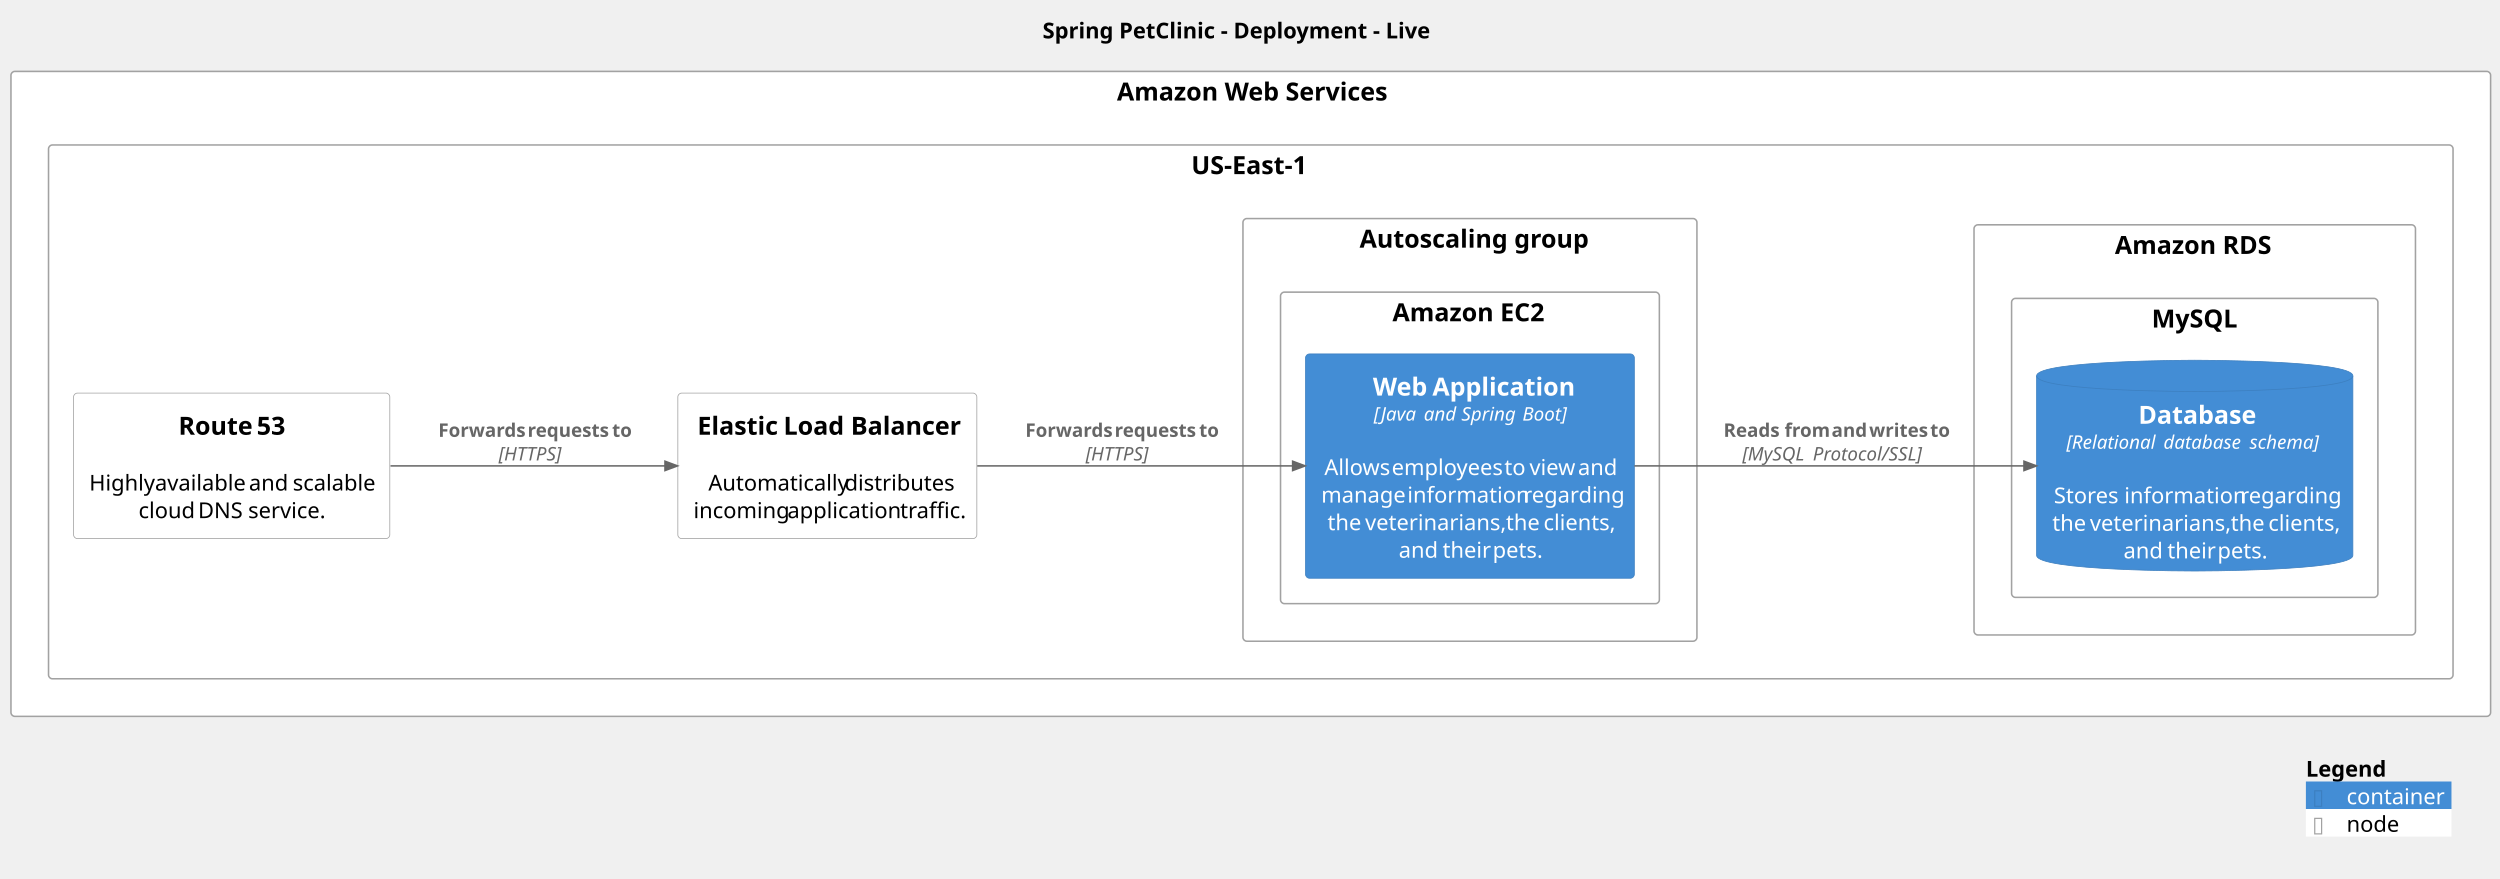
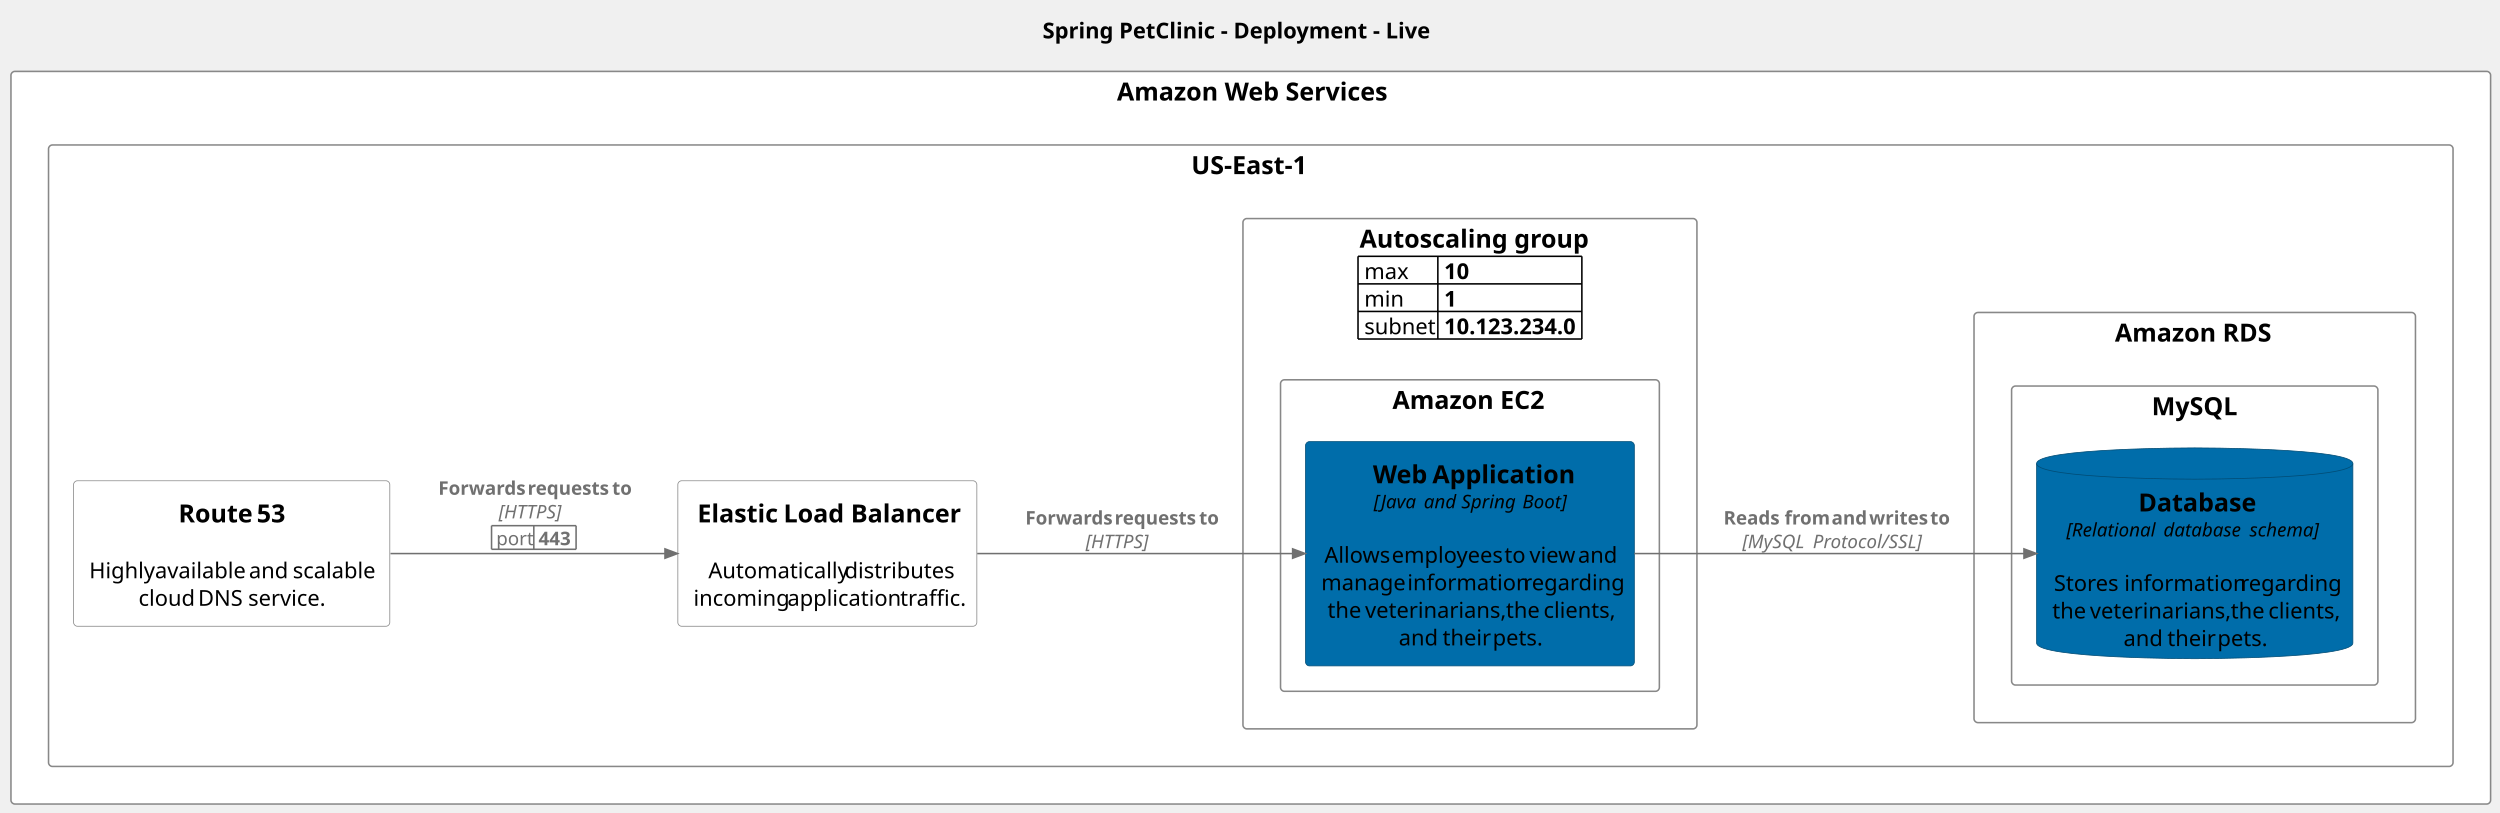
- <svg xmlns="http://www.w3.org/2000/svg" contentStyleType="text/css" height="561px" preserveAspectRatio="none" style="width:1597px;height:561px;background:#FFFFFF;" version="1.1" viewBox="0 0 1597 561" width="1597px" zoomAndPan="magnify">
+ <svg xmlns="http://www.w3.org/2000/svg" contentStyleType="text/css" height="519px" preserveAspectRatio="none" style="width:1597px;height:519px;background:#FFFFFF;" version="1.1" viewBox="0 0 1597 519" width="1597px" zoomAndPan="magnify">
  <defs />
  <g>
    <text fill="#000000" font-family="sans-serif" font-size="14" font-weight="bold" lengthAdjust="spacing" textLength="251" x="666" y="24.533">Spring PetClinic - Deployment - Live</text>
    <g id="cluster_Live.AmazonWebServices">
-       <rect fill="#FFFFFF" height="412" rx="2.5" ry="2.5" style="stroke:#A2A2A2;stroke-width:1.0;" width="1584" x="7" y="45.609" />
+       <rect fill="#FFFFFF" height="468" rx="2.5" ry="2.5" style="stroke:#888888;stroke-width:1.0;" width="1584" x="7" y="45.609" />
      <text fill="#000000" font-family="sans-serif" font-size="16" font-weight="bold" lengthAdjust="spacing" textLength="171" x="713.5" y="64.219">Amazon Web Services</text>
    </g>
    <g id="cluster_Live.AmazonWebServices.USEast1">
-       <rect fill="#FFFFFF" height="341" rx="2.5" ry="2.5" style="stroke:#A2A2A2;stroke-width:1.0;" width="1536" x="31" y="92.609" />
+       <rect fill="#FFFFFF" height="397" rx="2.5" ry="2.5" style="stroke:#888888;stroke-width:1.0;" width="1536" x="31" y="92.609" />
      <text fill="#000000" font-family="sans-serif" font-size="16" font-weight="bold" lengthAdjust="spacing" textLength="76" x="761" y="111.219">US-East-1</text>
    </g>
    <g id="cluster_Live.AmazonWebServices.USEast1.Autoscalinggroup">
-       <rect fill="#FFFFFF" height="270" rx="2.5" ry="2.5" style="stroke:#A2A2A2;stroke-width:1.0;" width="290" x="794" y="139.609" />
+       <rect fill="#FFFFFF" height="326" rx="2.5" ry="2.5" style="stroke:#888888;stroke-width:1.0;" width="290" x="794" y="139.609" />
      <text fill="#000000" font-family="sans-serif" font-size="16" font-weight="bold" lengthAdjust="spacing" textLength="141" x="868.5" y="158.219">Autoscaling group</text>
+       <text fill="#000000" font-family="sans-serif" font-size="14" lengthAdjust="spacing" textLength="25" x="871.5" y="178.268">max</text>
+       <text fill="#000000" font-family="sans-serif" font-size="14" font-weight="bold" lengthAdjust="spacing" textLength="16" x="922.5" y="178.268">10</text>
+       <text fill="#000000" font-family="sans-serif" font-size="14" lengthAdjust="spacing" textLength="22" x="871.5" y="195.877">min</text>
+       <text fill="#000000" font-family="sans-serif" font-size="14" font-weight="bold" lengthAdjust="spacing" textLength="8" x="922.5" y="195.877">1</text>
+       <text fill="#000000" font-family="sans-serif" font-size="14" lengthAdjust="spacing" textLength="43" x="871.5" y="213.486">subnet</text>
+       <text fill="#000000" font-family="sans-serif" font-size="14" font-weight="bold" lengthAdjust="spacing" textLength="84" x="922.5" y="213.486">10.123.234.0</text>
+       <line style="stroke:#000000;stroke-width:1.0;" x1="867.5" x2="1010.5" y1="163.734" y2="163.734" />
+       <line style="stroke:#000000;stroke-width:1.0;" x1="867.5" x2="1010.5" y1="181.344" y2="181.344" />
+       <line style="stroke:#000000;stroke-width:1.0;" x1="867.5" x2="1010.5" y1="198.953" y2="198.953" />
+       <line style="stroke:#000000;stroke-width:1.0;" x1="867.5" x2="1010.5" y1="216.562" y2="216.562" />
+       <line style="stroke:#000000;stroke-width:1.0;" x1="867.5" x2="867.5" y1="163.734" y2="216.562" />
+       <line style="stroke:#000000;stroke-width:1.0;" x1="918.5" x2="918.5" y1="163.734" y2="216.562" />
+       <line style="stroke:#000000;stroke-width:1.0;" x1="1010.5" x2="1010.5" y1="163.734" y2="216.562" />
    </g>
    <g id="cluster_Live.AmazonWebServices.USEast1.Autoscalinggroup.AmazonEC2">
-       <rect fill="#FFFFFF" height="199" rx="2.5" ry="2.5" style="stroke:#A2A2A2;stroke-width:1.0;" width="242" x="818" y="186.609" />
-       <text fill="#000000" font-family="sans-serif" font-size="16" font-weight="bold" lengthAdjust="spacing" textLength="99" x="889.5" y="205.219">Amazon EC2</text>
+       <rect fill="#FFFFFF" height="199" rx="2.5" ry="2.5" style="stroke:#888888;stroke-width:1.0;" width="242" x="818" y="242.609" />
+       <text fill="#000000" font-family="sans-serif" font-size="16" font-weight="bold" lengthAdjust="spacing" textLength="99" x="889.5" y="261.219">Amazon EC2</text>
    </g>
    <g id="cluster_Live.AmazonWebServices.USEast1.AmazonRDS">
-       <rect fill="#FFFFFF" height="262" rx="2.5" ry="2.5" style="stroke:#A2A2A2;stroke-width:1.0;" width="282" x="1261" y="143.609" />
-       <text fill="#000000" font-family="sans-serif" font-size="16" font-weight="bold" lengthAdjust="spacing" textLength="102" x="1351" y="162.219">Amazon RDS</text>
+       <rect fill="#FFFFFF" height="262" rx="2.5" ry="2.5" style="stroke:#888888;stroke-width:1.0;" width="282" x="1261" y="199.609" />
+       <text fill="#000000" font-family="sans-serif" font-size="16" font-weight="bold" lengthAdjust="spacing" textLength="102" x="1351" y="218.219">Amazon RDS</text>
    </g>
    <g id="cluster_Live.AmazonWebServices.USEast1.AmazonRDS.MySQL">
-       <rect fill="#FFFFFF" height="191" rx="2.5" ry="2.5" style="stroke:#A2A2A2;stroke-width:1.0;" width="234" x="1285" y="190.609" />
-       <text fill="#000000" font-family="sans-serif" font-size="16" font-weight="bold" lengthAdjust="spacing" textLength="55" x="1374.5" y="209.219">MySQL</text>
+       <rect fill="#FFFFFF" height="191" rx="2.5" ry="2.5" style="stroke:#888888;stroke-width:1.0;" width="234" x="1285" y="246.609" />
+       <text fill="#000000" font-family="sans-serif" font-size="16" font-weight="bold" lengthAdjust="spacing" textLength="55" x="1374.5" y="265.219">MySQL</text>
    </g>
    <g id="elem_Live.AmazonWebServices.USEast1.Route53">
-       <rect fill="#FFFFFF" height="92.953" rx="2.5" ry="2.5" style="stroke:#A2A2A2;stroke-width:0.5;" width="202" x="47" y="251.109" />
-       <text fill="#000000" font-family="sans-serif" font-size="16" font-weight="bold" lengthAdjust="spacing" textLength="46" x="114" y="277.719">Route</text>
-       <text fill="#000000" font-family="sans-serif" font-size="16" font-weight="bold" lengthAdjust="spacing" textLength="4" x="160" y="277.719"> </text>
-       <text fill="#000000" font-family="sans-serif" font-size="16" font-weight="bold" lengthAdjust="spacing" textLength="18" x="164" y="277.719">53</text>
-       <text fill="#000000" font-family="sans-serif" font-size="14" lengthAdjust="spacing" textLength="4" x="146" y="295.768"> </text>
-       <text fill="#000000" font-family="sans-serif" font-size="14" lengthAdjust="spacing" textLength="38" x="57" y="313.377">Highly</text>
-       <text fill="#000000" font-family="sans-serif" font-size="14" lengthAdjust="spacing" textLength="4" x="95" y="313.377"> </text>
-       <text fill="#000000" font-family="sans-serif" font-size="14" lengthAdjust="spacing" textLength="56" x="99" y="313.377">available</text>
-       <text fill="#000000" font-family="sans-serif" font-size="14" lengthAdjust="spacing" textLength="4" x="155" y="313.377"> </text>
-       <text fill="#000000" font-family="sans-serif" font-size="14" lengthAdjust="spacing" textLength="24" x="159" y="313.377">and</text>
-       <text fill="#000000" font-family="sans-serif" font-size="14" lengthAdjust="spacing" textLength="4" x="183" y="313.377"> </text>
-       <text fill="#000000" font-family="sans-serif" font-size="14" lengthAdjust="spacing" textLength="52" x="187" y="313.377">scalable</text>
-       <text fill="#000000" font-family="sans-serif" font-size="14" lengthAdjust="spacing" textLength="34" x="88.5" y="330.986">cloud</text>
-       <text fill="#000000" font-family="sans-serif" font-size="14" lengthAdjust="spacing" textLength="4" x="122.5" y="330.986"> </text>
-       <text fill="#000000" font-family="sans-serif" font-size="14" lengthAdjust="spacing" textLength="28" x="126.5" y="330.986">DNS</text>
-       <text fill="#000000" font-family="sans-serif" font-size="14" lengthAdjust="spacing" textLength="4" x="154.5" y="330.986"> </text>
-       <text fill="#000000" font-family="sans-serif" font-size="14" lengthAdjust="spacing" textLength="49" x="158.5" y="330.986">service.</text>
+       <rect fill="#FFFFFF" height="92.953" rx="2.5" ry="2.5" style="stroke:#888888;stroke-width:0.5;" width="202" x="47" y="307.109" />
+       <text fill="#000000" font-family="sans-serif" font-size="16" font-weight="bold" lengthAdjust="spacing" textLength="46" x="114" y="333.719">Route</text>
+       <text fill="#000000" font-family="sans-serif" font-size="16" font-weight="bold" lengthAdjust="spacing" textLength="4" x="160" y="333.719"> </text>
+       <text fill="#000000" font-family="sans-serif" font-size="16" font-weight="bold" lengthAdjust="spacing" textLength="18" x="164" y="333.719">53</text>
+       <text fill="#000000" font-family="sans-serif" font-size="14" lengthAdjust="spacing" textLength="4" x="146" y="351.768"> </text>
+       <text fill="#000000" font-family="sans-serif" font-size="14" lengthAdjust="spacing" textLength="38" x="57" y="369.377">Highly</text>
+       <text fill="#000000" font-family="sans-serif" font-size="14" lengthAdjust="spacing" textLength="4" x="95" y="369.377"> </text>
+       <text fill="#000000" font-family="sans-serif" font-size="14" lengthAdjust="spacing" textLength="56" x="99" y="369.377">available</text>
+       <text fill="#000000" font-family="sans-serif" font-size="14" lengthAdjust="spacing" textLength="4" x="155" y="369.377"> </text>
+       <text fill="#000000" font-family="sans-serif" font-size="14" lengthAdjust="spacing" textLength="24" x="159" y="369.377">and</text>
+       <text fill="#000000" font-family="sans-serif" font-size="14" lengthAdjust="spacing" textLength="4" x="183" y="369.377"> </text>
+       <text fill="#000000" font-family="sans-serif" font-size="14" lengthAdjust="spacing" textLength="52" x="187" y="369.377">scalable</text>
+       <text fill="#000000" font-family="sans-serif" font-size="14" lengthAdjust="spacing" textLength="34" x="88.5" y="386.986">cloud</text>
+       <text fill="#000000" font-family="sans-serif" font-size="14" lengthAdjust="spacing" textLength="4" x="122.5" y="386.986"> </text>
+       <text fill="#000000" font-family="sans-serif" font-size="14" lengthAdjust="spacing" textLength="28" x="126.5" y="386.986">DNS</text>
+       <text fill="#000000" font-family="sans-serif" font-size="14" lengthAdjust="spacing" textLength="4" x="154.5" y="386.986"> </text>
+       <text fill="#000000" font-family="sans-serif" font-size="14" lengthAdjust="spacing" textLength="49" x="158.5" y="386.986">service.</text>
    </g>
    <g id="elem_Live.AmazonWebServices.USEast1.ElasticLoadBalancer">
-       <rect fill="#FFFFFF" height="92.953" rx="2.5" ry="2.5" style="stroke:#A2A2A2;stroke-width:0.5;" width="191" x="433" y="251.109" />
-       <text fill="#000000" font-family="sans-serif" font-size="16" font-weight="bold" lengthAdjust="spacing" textLength="51" x="445.5" y="277.719">Elastic</text>
-       <text fill="#000000" font-family="sans-serif" font-size="16" font-weight="bold" lengthAdjust="spacing" textLength="4" x="496.5" y="277.719"> </text>
-       <text fill="#000000" font-family="sans-serif" font-size="16" font-weight="bold" lengthAdjust="spacing" textLength="39" x="500.5" y="277.719">Load</text>
-       <text fill="#000000" font-family="sans-serif" font-size="16" font-weight="bold" lengthAdjust="spacing" textLength="4" x="539.5" y="277.719"> </text>
-       <text fill="#000000" font-family="sans-serif" font-size="16" font-weight="bold" lengthAdjust="spacing" textLength="68" x="543.5" y="277.719">Balancer</text>
-       <text fill="#000000" font-family="sans-serif" font-size="14" lengthAdjust="spacing" textLength="4" x="526.5" y="295.768"> </text>
-       <text fill="#000000" font-family="sans-serif" font-size="14" lengthAdjust="spacing" textLength="83" x="452.5" y="313.377">Automatically</text>
-       <text fill="#000000" font-family="sans-serif" font-size="14" lengthAdjust="spacing" textLength="4" x="535.5" y="313.377"> </text>
-       <text fill="#000000" font-family="sans-serif" font-size="14" lengthAdjust="spacing" textLength="65" x="539.5" y="313.377">distributes</text>
-       <text fill="#000000" font-family="sans-serif" font-size="14" lengthAdjust="spacing" textLength="56" x="443" y="330.986">incoming</text>
-       <text fill="#000000" font-family="sans-serif" font-size="14" lengthAdjust="spacing" textLength="4" x="499" y="330.986"> </text>
-       <text fill="#000000" font-family="sans-serif" font-size="14" lengthAdjust="spacing" textLength="68" x="503" y="330.986">application</text>
-       <text fill="#000000" font-family="sans-serif" font-size="14" lengthAdjust="spacing" textLength="4" x="571" y="330.986"> </text>
-       <text fill="#000000" font-family="sans-serif" font-size="14" lengthAdjust="spacing" textLength="39" x="575" y="330.986">traffic.</text>
+       <rect fill="#FFFFFF" height="92.953" rx="2.5" ry="2.5" style="stroke:#888888;stroke-width:0.5;" width="191" x="433" y="307.109" />
+       <text fill="#000000" font-family="sans-serif" font-size="16" font-weight="bold" lengthAdjust="spacing" textLength="51" x="445.5" y="333.719">Elastic</text>
+       <text fill="#000000" font-family="sans-serif" font-size="16" font-weight="bold" lengthAdjust="spacing" textLength="4" x="496.5" y="333.719"> </text>
+       <text fill="#000000" font-family="sans-serif" font-size="16" font-weight="bold" lengthAdjust="spacing" textLength="39" x="500.5" y="333.719">Load</text>
+       <text fill="#000000" font-family="sans-serif" font-size="16" font-weight="bold" lengthAdjust="spacing" textLength="4" x="539.5" y="333.719"> </text>
+       <text fill="#000000" font-family="sans-serif" font-size="16" font-weight="bold" lengthAdjust="spacing" textLength="68" x="543.5" y="333.719">Balancer</text>
+       <text fill="#000000" font-family="sans-serif" font-size="14" lengthAdjust="spacing" textLength="4" x="526.5" y="351.768"> </text>
+       <text fill="#000000" font-family="sans-serif" font-size="14" lengthAdjust="spacing" textLength="83" x="452.5" y="369.377">Automatically</text>
+       <text fill="#000000" font-family="sans-serif" font-size="14" lengthAdjust="spacing" textLength="4" x="535.5" y="369.377"> </text>
+       <text fill="#000000" font-family="sans-serif" font-size="14" lengthAdjust="spacing" textLength="65" x="539.5" y="369.377">distributes</text>
+       <text fill="#000000" font-family="sans-serif" font-size="14" lengthAdjust="spacing" textLength="56" x="443" y="386.986">incoming</text>
+       <text fill="#000000" font-family="sans-serif" font-size="14" lengthAdjust="spacing" textLength="4" x="499" y="386.986"> </text>
+       <text fill="#000000" font-family="sans-serif" font-size="14" lengthAdjust="spacing" textLength="68" x="503" y="386.986">application</text>
+       <text fill="#000000" font-family="sans-serif" font-size="14" lengthAdjust="spacing" textLength="4" x="571" y="386.986"> </text>
+       <text fill="#000000" font-family="sans-serif" font-size="14" lengthAdjust="spacing" textLength="39" x="575" y="386.986">traffic.</text>
    </g>
    <g id="elem_Live.AmazonWebServices.USEast1.Autoscalinggroup.AmazonEC2.WebApplication_1">
-       <rect fill="#438DD5" height="143.266" rx="2.5" ry="2.5" style="stroke:#3C7FC0;stroke-width:0.5;" width="210" x="834" y="226.109" />
-       <text fill="#FFFFFF" font-family="sans-serif" font-size="16" font-weight="bold" lengthAdjust="spacing" textLength="34" x="877" y="252.719">Web</text>
-       <text fill="#FFFFFF" font-family="sans-serif" font-size="16" font-weight="bold" lengthAdjust="spacing" textLength="4" x="911" y="252.719"> </text>
-       <text fill="#FFFFFF" font-family="sans-serif" font-size="16" font-weight="bold" lengthAdjust="spacing" textLength="86" x="915" y="252.719">Application</text>
-       <text fill="#FFFFFF" font-family="sans-serif" font-size="12" font-style="italic" lengthAdjust="spacing" textLength="29" x="877.5" y="268.691">[Java</text>
-       <text fill="#FFFFFF" font-family="sans-serif" font-size="12" font-style="italic" lengthAdjust="spacing" textLength="3" x="906.5" y="268.691"> </text>
-       <text fill="#FFFFFF" font-family="sans-serif" font-size="12" font-style="italic" lengthAdjust="spacing" textLength="21" x="909.5" y="268.691">and</text>
-       <text fill="#FFFFFF" font-family="sans-serif" font-size="12" font-style="italic" lengthAdjust="spacing" textLength="3" x="930.5" y="268.691"> </text>
-       <text fill="#FFFFFF" font-family="sans-serif" font-size="12" font-style="italic" lengthAdjust="spacing" textLength="36" x="933.5" y="268.691">Spring</text>
-       <text fill="#FFFFFF" font-family="sans-serif" font-size="12" font-style="italic" lengthAdjust="spacing" textLength="3" x="969.5" y="268.691"> </text>
-       <text fill="#FFFFFF" font-family="sans-serif" font-size="12" font-style="italic" lengthAdjust="spacing" textLength="28" x="972.5" y="268.691">Boot]</text>
-       <text fill="#FFFFFF" font-family="sans-serif" font-size="14" lengthAdjust="spacing" textLength="4" x="937" y="285.861"> </text>
-       <text fill="#FFFFFF" font-family="sans-serif" font-size="14" lengthAdjust="spacing" textLength="39" x="846" y="303.471">Allows</text>
-       <text fill="#FFFFFF" font-family="sans-serif" font-size="14" lengthAdjust="spacing" textLength="4" x="885" y="303.471"> </text>
-       <text fill="#FFFFFF" font-family="sans-serif" font-size="14" lengthAdjust="spacing" textLength="68" x="889" y="303.471">employees</text>
-       <text fill="#FFFFFF" font-family="sans-serif" font-size="14" lengthAdjust="spacing" textLength="4" x="957" y="303.471"> </text>
-       <text fill="#FFFFFF" font-family="sans-serif" font-size="14" lengthAdjust="spacing" textLength="12" x="961" y="303.471">to</text>
-       <text fill="#FFFFFF" font-family="sans-serif" font-size="14" lengthAdjust="spacing" textLength="4" x="973" y="303.471"> </text>
-       <text fill="#FFFFFF" font-family="sans-serif" font-size="14" lengthAdjust="spacing" textLength="27" x="977" y="303.471">view</text>
-       <text fill="#FFFFFF" font-family="sans-serif" font-size="14" lengthAdjust="spacing" textLength="4" x="1004" y="303.471"> </text>
-       <text fill="#FFFFFF" font-family="sans-serif" font-size="14" lengthAdjust="spacing" textLength="24" x="1008" y="303.471">and</text>
-       <text fill="#FFFFFF" font-family="sans-serif" font-size="14" lengthAdjust="spacing" textLength="51" x="844" y="321.08">manage</text>
-       <text fill="#FFFFFF" font-family="sans-serif" font-size="14" lengthAdjust="spacing" textLength="4" x="895" y="321.08"> </text>
-       <text fill="#FFFFFF" font-family="sans-serif" font-size="14" lengthAdjust="spacing" textLength="70" x="899" y="321.08">information</text>
-       <text fill="#FFFFFF" font-family="sans-serif" font-size="14" lengthAdjust="spacing" textLength="4" x="969" y="321.08"> </text>
-       <text fill="#FFFFFF" font-family="sans-serif" font-size="14" lengthAdjust="spacing" textLength="61" x="973" y="321.08">regarding</text>
-       <text fill="#FFFFFF" font-family="sans-serif" font-size="14" lengthAdjust="spacing" textLength="20" x="848" y="338.69">the</text>
-       <text fill="#FFFFFF" font-family="sans-serif" font-size="14" lengthAdjust="spacing" textLength="4" x="868" y="338.69"> </text>
-       <text fill="#FFFFFF" font-family="sans-serif" font-size="14" lengthAdjust="spacing" textLength="86" x="872" y="338.69">veterinarians,</text>
-       <text fill="#FFFFFF" font-family="sans-serif" font-size="14" lengthAdjust="spacing" textLength="4" x="958" y="338.69"> </text>
-       <text fill="#FFFFFF" font-family="sans-serif" font-size="14" lengthAdjust="spacing" textLength="20" x="962" y="338.69">the</text>
-       <text fill="#FFFFFF" font-family="sans-serif" font-size="14" lengthAdjust="spacing" textLength="4" x="982" y="338.69"> </text>
-       <text fill="#FFFFFF" font-family="sans-serif" font-size="14" lengthAdjust="spacing" textLength="44" x="986" y="338.69">clients,</text>
-       <text fill="#FFFFFF" font-family="sans-serif" font-size="14" lengthAdjust="spacing" textLength="24" x="893.5" y="356.299">and</text>
-       <text fill="#FFFFFF" font-family="sans-serif" font-size="14" lengthAdjust="spacing" textLength="4" x="917.5" y="356.299"> </text>
-       <text fill="#FFFFFF" font-family="sans-serif" font-size="14" lengthAdjust="spacing" textLength="28" x="921.5" y="356.299">their</text>
-       <text fill="#FFFFFF" font-family="sans-serif" font-size="14" lengthAdjust="spacing" textLength="4" x="949.5" y="356.299"> </text>
-       <text fill="#FFFFFF" font-family="sans-serif" font-size="14" lengthAdjust="spacing" textLength="31" x="953.5" y="356.299">pets.</text>
+       <rect fill="#006DAA" height="143.266" rx="2.5" ry="2.5" style="stroke:#004C76;stroke-width:0.5;" width="210" x="834" y="282.109" />
+       <text fill="#000000" font-family="sans-serif" font-size="16" font-weight="bold" lengthAdjust="spacing" textLength="34" x="877" y="308.719">Web</text>
+       <text fill="#000000" font-family="sans-serif" font-size="16" font-weight="bold" lengthAdjust="spacing" textLength="4" x="911" y="308.719"> </text>
+       <text fill="#000000" font-family="sans-serif" font-size="16" font-weight="bold" lengthAdjust="spacing" textLength="86" x="915" y="308.719">Application</text>
+       <text fill="#000000" font-family="sans-serif" font-size="12" font-style="italic" lengthAdjust="spacing" textLength="29" x="877.5" y="324.691">[Java</text>
+       <text fill="#000000" font-family="sans-serif" font-size="12" font-style="italic" lengthAdjust="spacing" textLength="3" x="906.5" y="324.691"> </text>
+       <text fill="#000000" font-family="sans-serif" font-size="12" font-style="italic" lengthAdjust="spacing" textLength="21" x="909.5" y="324.691">and</text>
+       <text fill="#000000" font-family="sans-serif" font-size="12" font-style="italic" lengthAdjust="spacing" textLength="3" x="930.5" y="324.691"> </text>
+       <text fill="#000000" font-family="sans-serif" font-size="12" font-style="italic" lengthAdjust="spacing" textLength="36" x="933.5" y="324.691">Spring</text>
+       <text fill="#000000" font-family="sans-serif" font-size="12" font-style="italic" lengthAdjust="spacing" textLength="3" x="969.5" y="324.691"> </text>
+       <text fill="#000000" font-family="sans-serif" font-size="12" font-style="italic" lengthAdjust="spacing" textLength="28" x="972.5" y="324.691">Boot]</text>
+       <text fill="#000000" font-family="sans-serif" font-size="14" lengthAdjust="spacing" textLength="4" x="937" y="341.861"> </text>
+       <text fill="#000000" font-family="sans-serif" font-size="14" lengthAdjust="spacing" textLength="39" x="846" y="359.471">Allows</text>
+       <text fill="#000000" font-family="sans-serif" font-size="14" lengthAdjust="spacing" textLength="4" x="885" y="359.471"> </text>
+       <text fill="#000000" font-family="sans-serif" font-size="14" lengthAdjust="spacing" textLength="68" x="889" y="359.471">employees</text>
+       <text fill="#000000" font-family="sans-serif" font-size="14" lengthAdjust="spacing" textLength="4" x="957" y="359.471"> </text>
+       <text fill="#000000" font-family="sans-serif" font-size="14" lengthAdjust="spacing" textLength="12" x="961" y="359.471">to</text>
+       <text fill="#000000" font-family="sans-serif" font-size="14" lengthAdjust="spacing" textLength="4" x="973" y="359.471"> </text>
+       <text fill="#000000" font-family="sans-serif" font-size="14" lengthAdjust="spacing" textLength="27" x="977" y="359.471">view</text>
+       <text fill="#000000" font-family="sans-serif" font-size="14" lengthAdjust="spacing" textLength="4" x="1004" y="359.471"> </text>
+       <text fill="#000000" font-family="sans-serif" font-size="14" lengthAdjust="spacing" textLength="24" x="1008" y="359.471">and</text>
+       <text fill="#000000" font-family="sans-serif" font-size="14" lengthAdjust="spacing" textLength="51" x="844" y="377.08">manage</text>
+       <text fill="#000000" font-family="sans-serif" font-size="14" lengthAdjust="spacing" textLength="4" x="895" y="377.08"> </text>
+       <text fill="#000000" font-family="sans-serif" font-size="14" lengthAdjust="spacing" textLength="70" x="899" y="377.08">information</text>
+       <text fill="#000000" font-family="sans-serif" font-size="14" lengthAdjust="spacing" textLength="4" x="969" y="377.08"> </text>
+       <text fill="#000000" font-family="sans-serif" font-size="14" lengthAdjust="spacing" textLength="61" x="973" y="377.08">regarding</text>
+       <text fill="#000000" font-family="sans-serif" font-size="14" lengthAdjust="spacing" textLength="20" x="848" y="394.69">the</text>
+       <text fill="#000000" font-family="sans-serif" font-size="14" lengthAdjust="spacing" textLength="4" x="868" y="394.69"> </text>
+       <text fill="#000000" font-family="sans-serif" font-size="14" lengthAdjust="spacing" textLength="86" x="872" y="394.69">veterinarians,</text>
+       <text fill="#000000" font-family="sans-serif" font-size="14" lengthAdjust="spacing" textLength="4" x="958" y="394.69"> </text>
+       <text fill="#000000" font-family="sans-serif" font-size="14" lengthAdjust="spacing" textLength="20" x="962" y="394.69">the</text>
+       <text fill="#000000" font-family="sans-serif" font-size="14" lengthAdjust="spacing" textLength="4" x="982" y="394.69"> </text>
+       <text fill="#000000" font-family="sans-serif" font-size="14" lengthAdjust="spacing" textLength="44" x="986" y="394.69">clients,</text>
+       <text fill="#000000" font-family="sans-serif" font-size="14" lengthAdjust="spacing" textLength="24" x="893.5" y="412.299">and</text>
+       <text fill="#000000" font-family="sans-serif" font-size="14" lengthAdjust="spacing" textLength="4" x="917.5" y="412.299"> </text>
+       <text fill="#000000" font-family="sans-serif" font-size="14" lengthAdjust="spacing" textLength="28" x="921.5" y="412.299">their</text>
+       <text fill="#000000" font-family="sans-serif" font-size="14" lengthAdjust="spacing" textLength="4" x="949.5" y="412.299"> </text>
+       <text fill="#000000" font-family="sans-serif" font-size="14" lengthAdjust="spacing" textLength="31" x="953.5" y="412.299">pets.</text>
    </g>
    <g id="elem_Live.AmazonWebServices.USEast1.AmazonRDS.MySQL.Database_1">
-       <path d="M1301,240.109 C1301,230.109 1402,230.109 1402,230.109 C1402,230.109 1503,230.109 1503,240.109 L1503,354.766 C1503,364.766 1402,364.766 1402,364.766 C1402,364.766 1301,364.766 1301,354.766 L1301,240.109 " fill="#438DD5" style="stroke:#3C7FC0;stroke-width:0.5;" />
-       <path d="M1301,240.109 C1301,250.109 1402,250.109 1402,250.109 C1402,250.109 1503,250.109 1503,240.109 " fill="none" style="stroke:#3C7FC0;stroke-width:0.5;" />
-       <text fill="#FFFFFF" font-family="sans-serif" font-size="16" font-weight="bold" lengthAdjust="spacing" textLength="72" x="1366" y="270.719">Database</text>
-       <text fill="#FFFFFF" font-family="sans-serif" font-size="12" font-style="italic" lengthAdjust="spacing" textLength="59" x="1320" y="286.691">[Relational</text>
-       <text fill="#FFFFFF" font-family="sans-serif" font-size="12" font-style="italic" lengthAdjust="spacing" textLength="3" x="1379" y="286.691"> </text>
-       <text fill="#FFFFFF" font-family="sans-serif" font-size="12" font-style="italic" lengthAdjust="spacing" textLength="52" x="1382" y="286.691">database</text>
-       <text fill="#FFFFFF" font-family="sans-serif" font-size="12" font-style="italic" lengthAdjust="spacing" textLength="3" x="1434" y="286.691"> </text>
-       <text fill="#FFFFFF" font-family="sans-serif" font-size="12" font-style="italic" lengthAdjust="spacing" textLength="47" x="1437" y="286.691">schema]</text>
-       <text fill="#FFFFFF" font-family="sans-serif" font-size="14" lengthAdjust="spacing" textLength="4" x="1400" y="303.861"> </text>
-       <text fill="#FFFFFF" font-family="sans-serif" font-size="14" lengthAdjust="spacing" textLength="41" x="1312" y="321.471">Stores</text>
-       <text fill="#FFFFFF" font-family="sans-serif" font-size="14" lengthAdjust="spacing" textLength="4" x="1353" y="321.471"> </text>
-       <text fill="#FFFFFF" font-family="sans-serif" font-size="14" lengthAdjust="spacing" textLength="70" x="1357" y="321.471">information</text>
-       <text fill="#FFFFFF" font-family="sans-serif" font-size="14" lengthAdjust="spacing" textLength="4" x="1427" y="321.471"> </text>
-       <text fill="#FFFFFF" font-family="sans-serif" font-size="14" lengthAdjust="spacing" textLength="61" x="1431" y="321.471">regarding</text>
-       <text fill="#FFFFFF" font-family="sans-serif" font-size="14" lengthAdjust="spacing" textLength="20" x="1311" y="339.08">the</text>
-       <text fill="#FFFFFF" font-family="sans-serif" font-size="14" lengthAdjust="spacing" textLength="4" x="1331" y="339.08"> </text>
-       <text fill="#FFFFFF" font-family="sans-serif" font-size="14" lengthAdjust="spacing" textLength="86" x="1335" y="339.08">veterinarians,</text>
-       <text fill="#FFFFFF" font-family="sans-serif" font-size="14" lengthAdjust="spacing" textLength="4" x="1421" y="339.08"> </text>
-       <text fill="#FFFFFF" font-family="sans-serif" font-size="14" lengthAdjust="spacing" textLength="20" x="1425" y="339.08">the</text>
-       <text fill="#FFFFFF" font-family="sans-serif" font-size="14" lengthAdjust="spacing" textLength="4" x="1445" y="339.08"> </text>
-       <text fill="#FFFFFF" font-family="sans-serif" font-size="14" lengthAdjust="spacing" textLength="44" x="1449" y="339.08">clients,</text>
-       <text fill="#FFFFFF" font-family="sans-serif" font-size="14" lengthAdjust="spacing" textLength="24" x="1356.5" y="356.69">and</text>
-       <text fill="#FFFFFF" font-family="sans-serif" font-size="14" lengthAdjust="spacing" textLength="4" x="1380.5" y="356.69"> </text>
-       <text fill="#FFFFFF" font-family="sans-serif" font-size="14" lengthAdjust="spacing" textLength="28" x="1384.5" y="356.69">their</text>
-       <text fill="#FFFFFF" font-family="sans-serif" font-size="14" lengthAdjust="spacing" textLength="4" x="1412.5" y="356.69"> </text>
-       <text fill="#FFFFFF" font-family="sans-serif" font-size="14" lengthAdjust="spacing" textLength="31" x="1416.5" y="356.69">pets.</text>
+       <path d="M1301,296.109 C1301,286.109 1402,286.109 1402,286.109 C1402,286.109 1503,286.109 1503,296.109 L1503,410.766 C1503,420.766 1402,420.766 1402,420.766 C1402,420.766 1301,420.766 1301,410.766 L1301,296.109 " fill="#006DAA" style="stroke:#004C76;stroke-width:0.5;" />
+       <path d="M1301,296.109 C1301,306.109 1402,306.109 1402,306.109 C1402,306.109 1503,306.109 1503,296.109 " fill="none" style="stroke:#004C76;stroke-width:0.5;" />
+       <text fill="#000000" font-family="sans-serif" font-size="16" font-weight="bold" lengthAdjust="spacing" textLength="72" x="1366" y="326.719">Database</text>
+       <text fill="#000000" font-family="sans-serif" font-size="12" font-style="italic" lengthAdjust="spacing" textLength="59" x="1320" y="342.691">[Relational</text>
+       <text fill="#000000" font-family="sans-serif" font-size="12" font-style="italic" lengthAdjust="spacing" textLength="3" x="1379" y="342.691"> </text>
+       <text fill="#000000" font-family="sans-serif" font-size="12" font-style="italic" lengthAdjust="spacing" textLength="52" x="1382" y="342.691">database</text>
+       <text fill="#000000" font-family="sans-serif" font-size="12" font-style="italic" lengthAdjust="spacing" textLength="3" x="1434" y="342.691"> </text>
+       <text fill="#000000" font-family="sans-serif" font-size="12" font-style="italic" lengthAdjust="spacing" textLength="47" x="1437" y="342.691">schema]</text>
+       <text fill="#000000" font-family="sans-serif" font-size="14" lengthAdjust="spacing" textLength="4" x="1400" y="359.861"> </text>
+       <text fill="#000000" font-family="sans-serif" font-size="14" lengthAdjust="spacing" textLength="41" x="1312" y="377.471">Stores</text>
+       <text fill="#000000" font-family="sans-serif" font-size="14" lengthAdjust="spacing" textLength="4" x="1353" y="377.471"> </text>
+       <text fill="#000000" font-family="sans-serif" font-size="14" lengthAdjust="spacing" textLength="70" x="1357" y="377.471">information</text>
+       <text fill="#000000" font-family="sans-serif" font-size="14" lengthAdjust="spacing" textLength="4" x="1427" y="377.471"> </text>
+       <text fill="#000000" font-family="sans-serif" font-size="14" lengthAdjust="spacing" textLength="61" x="1431" y="377.471">regarding</text>
+       <text fill="#000000" font-family="sans-serif" font-size="14" lengthAdjust="spacing" textLength="20" x="1311" y="395.08">the</text>
+       <text fill="#000000" font-family="sans-serif" font-size="14" lengthAdjust="spacing" textLength="4" x="1331" y="395.08"> </text>
+       <text fill="#000000" font-family="sans-serif" font-size="14" lengthAdjust="spacing" textLength="86" x="1335" y="395.08">veterinarians,</text>
+       <text fill="#000000" font-family="sans-serif" font-size="14" lengthAdjust="spacing" textLength="4" x="1421" y="395.08"> </text>
+       <text fill="#000000" font-family="sans-serif" font-size="14" lengthAdjust="spacing" textLength="20" x="1425" y="395.08">the</text>
+       <text fill="#000000" font-family="sans-serif" font-size="14" lengthAdjust="spacing" textLength="4" x="1445" y="395.08"> </text>
+       <text fill="#000000" font-family="sans-serif" font-size="14" lengthAdjust="spacing" textLength="44" x="1449" y="395.08">clients,</text>
+       <text fill="#000000" font-family="sans-serif" font-size="14" lengthAdjust="spacing" textLength="24" x="1356.5" y="412.69">and</text>
+       <text fill="#000000" font-family="sans-serif" font-size="14" lengthAdjust="spacing" textLength="4" x="1380.5" y="412.69"> </text>
+       <text fill="#000000" font-family="sans-serif" font-size="14" lengthAdjust="spacing" textLength="28" x="1384.5" y="412.69">their</text>
+       <text fill="#000000" font-family="sans-serif" font-size="14" lengthAdjust="spacing" textLength="4" x="1412.5" y="412.69"> </text>
+       <text fill="#000000" font-family="sans-serif" font-size="14" lengthAdjust="spacing" textLength="31" x="1416.5" y="412.69">pets.</text>
    </g>
    <g id="link_Live.AmazonWebServices.USEast1.Autoscalinggroup.AmazonEC2.WebApplication_1_Live.AmazonWebServices.USEast1.AmazonRDS.MySQL.Database_1">
-       <path d="M1044.03,297.609 C1120.91,297.609 1216.98,297.609 1292.91,297.609 " fill="none" id="Live.AmazonWebServices.USEast1.Autoscalinggroup.AmazonEC2.WebApplication_1-to-Live.AmazonWebServices.USEast1.AmazonRDS.MySQL.Database_1" style="stroke:#666666;stroke-width:1.0;" />
-       <polygon fill="#666666" points="1300.91,297.609,1292.91,294.609,1292.91,300.609,1300.91,297.609" style="stroke:#666666;stroke-width:1.0;" />
-       <text fill="#666666" font-family="sans-serif" font-size="12" font-weight="bold" lengthAdjust="spacing" textLength="36" x="1101" y="279.066">Reads</text>
-       <text fill="#666666" font-family="sans-serif" font-size="12" font-weight="bold" lengthAdjust="spacing" textLength="3" x="1137" y="279.066"> </text>
-       <text fill="#666666" font-family="sans-serif" font-size="12" font-weight="bold" lengthAdjust="spacing" textLength="27" x="1140" y="279.066">from</text>
-       <text fill="#666666" font-family="sans-serif" font-size="12" font-weight="bold" lengthAdjust="spacing" textLength="3" x="1167" y="279.066"> </text>
-       <text fill="#666666" font-family="sans-serif" font-size="12" font-weight="bold" lengthAdjust="spacing" textLength="21" x="1170" y="279.066">and</text>
-       <text fill="#666666" font-family="sans-serif" font-size="12" font-weight="bold" lengthAdjust="spacing" textLength="3" x="1191" y="279.066"> </text>
-       <text fill="#666666" font-family="sans-serif" font-size="12" font-weight="bold" lengthAdjust="spacing" textLength="36" x="1194" y="279.066">writes</text>
-       <text fill="#666666" font-family="sans-serif" font-size="12" font-weight="bold" lengthAdjust="spacing" textLength="3" x="1230" y="279.066"> </text>
-       <text fill="#666666" font-family="sans-serif" font-size="12" font-weight="bold" lengthAdjust="spacing" textLength="11" x="1233" y="279.066">to</text>
-       <text fill="#666666" font-family="sans-serif" font-size="12" font-style="italic" lengthAdjust="spacing" textLength="42" x="1113" y="294.16">[MySQL</text>
-       <text fill="#666666" font-family="sans-serif" font-size="12" font-style="italic" lengthAdjust="spacing" textLength="3" x="1155" y="294.16"> </text>
-       <text fill="#666666" font-family="sans-serif" font-size="12" font-style="italic" lengthAdjust="spacing" textLength="74" x="1158" y="294.16">Protocol/SSL]</text>
+       <path d="M1044.03,353.609 C1120.91,353.609 1216.98,353.609 1292.91,353.609 " fill="none" id="Live.AmazonWebServices.USEast1.Autoscalinggroup.AmazonEC2.WebApplication_1-to-Live.AmazonWebServices.USEast1.AmazonRDS.MySQL.Database_1" style="stroke:#707070;stroke-width:1.0;" />
+       <polygon fill="#707070" points="1300.91,353.609,1292.91,350.609,1292.91,356.609,1300.91,353.609" style="stroke:#707070;stroke-width:1.0;" />
+       <text fill="#707070" font-family="sans-serif" font-size="12" font-weight="bold" lengthAdjust="spacing" textLength="36" x="1101" y="335.066">Reads</text>
+       <text fill="#707070" font-family="sans-serif" font-size="12" font-weight="bold" lengthAdjust="spacing" textLength="3" x="1137" y="335.066"> </text>
+       <text fill="#707070" font-family="sans-serif" font-size="12" font-weight="bold" lengthAdjust="spacing" textLength="27" x="1140" y="335.066">from</text>
+       <text fill="#707070" font-family="sans-serif" font-size="12" font-weight="bold" lengthAdjust="spacing" textLength="3" x="1167" y="335.066"> </text>
+       <text fill="#707070" font-family="sans-serif" font-size="12" font-weight="bold" lengthAdjust="spacing" textLength="21" x="1170" y="335.066">and</text>
+       <text fill="#707070" font-family="sans-serif" font-size="12" font-weight="bold" lengthAdjust="spacing" textLength="3" x="1191" y="335.066"> </text>
+       <text fill="#707070" font-family="sans-serif" font-size="12" font-weight="bold" lengthAdjust="spacing" textLength="36" x="1194" y="335.066">writes</text>
+       <text fill="#707070" font-family="sans-serif" font-size="12" font-weight="bold" lengthAdjust="spacing" textLength="3" x="1230" y="335.066"> </text>
+       <text fill="#707070" font-family="sans-serif" font-size="12" font-weight="bold" lengthAdjust="spacing" textLength="11" x="1233" y="335.066">to</text>
+       <text fill="#707070" font-family="sans-serif" font-size="12" font-style="italic" lengthAdjust="spacing" textLength="42" x="1113" y="350.16">[MySQL</text>
+       <text fill="#707070" font-family="sans-serif" font-size="12" font-style="italic" lengthAdjust="spacing" textLength="3" x="1155" y="350.16"> </text>
+       <text fill="#707070" font-family="sans-serif" font-size="12" font-style="italic" lengthAdjust="spacing" textLength="74" x="1158" y="350.16">Protocol/SSL]</text>
    </g>
    <g id="link_Live.AmazonWebServices.USEast1.Route53_Live.AmazonWebServices.USEast1.ElasticLoadBalancer">
-       <path d="M249.44,297.609 C306.27,297.609 368.92,297.609 424.79,297.609 " fill="none" id="Live.AmazonWebServices.USEast1.Route53-to-Live.AmazonWebServices.USEast1.ElasticLoadBalancer" style="stroke:#666666;stroke-width:1.0;" />
-       <polygon fill="#666666" points="432.79,297.609,424.79,294.609,424.79,300.609,432.79,297.609" style="stroke:#666666;stroke-width:1.0;" />
-       <text fill="#666666" font-family="sans-serif" font-size="12" font-weight="bold" lengthAdjust="spacing" textLength="54" x="280" y="279.066">Forwards</text>
-       <text fill="#666666" font-family="sans-serif" font-size="12" font-weight="bold" lengthAdjust="spacing" textLength="3" x="334" y="279.066"> </text>
-       <text fill="#666666" font-family="sans-serif" font-size="12" font-weight="bold" lengthAdjust="spacing" textLength="51" x="337" y="279.066">requests</text>
-       <text fill="#666666" font-family="sans-serif" font-size="12" font-weight="bold" lengthAdjust="spacing" textLength="3" x="388" y="279.066"> </text>
-       <text fill="#666666" font-family="sans-serif" font-size="12" font-weight="bold" lengthAdjust="spacing" textLength="11" x="391" y="279.066">to</text>
-       <text fill="#666666" font-family="sans-serif" font-size="12" font-style="italic" lengthAdjust="spacing" textLength="45" x="318.5" y="294.16">[HTTPS]</text>
+       <path d="M249.44,353.609 C306.27,353.609 368.92,353.609 424.79,353.609 " fill="none" id="Live.AmazonWebServices.USEast1.Route53-to-Live.AmazonWebServices.USEast1.ElasticLoadBalancer" style="stroke:#707070;stroke-width:1.0;" />
+       <polygon fill="#707070" points="432.79,353.609,424.79,350.609,424.79,356.609,432.79,353.609" style="stroke:#707070;stroke-width:1.0;" />
+       <text fill="#707070" font-family="sans-serif" font-size="12" font-weight="bold" lengthAdjust="spacing" textLength="54" x="280" y="316.066">Forwards</text>
+       <text fill="#707070" font-family="sans-serif" font-size="12" font-weight="bold" lengthAdjust="spacing" textLength="3" x="334" y="316.066"> </text>
+       <text fill="#707070" font-family="sans-serif" font-size="12" font-weight="bold" lengthAdjust="spacing" textLength="51" x="337" y="316.066">requests</text>
+       <text fill="#707070" font-family="sans-serif" font-size="12" font-weight="bold" lengthAdjust="spacing" textLength="3" x="388" y="316.066"> </text>
+       <text fill="#707070" font-family="sans-serif" font-size="12" font-weight="bold" lengthAdjust="spacing" textLength="11" x="391" y="316.066">to</text>
+       <text fill="#707070" font-family="sans-serif" font-size="12" font-style="italic" lengthAdjust="spacing" textLength="45" x="318.5" y="331.16">[HTTPS]</text>
+       <text fill="#707070" font-family="sans-serif" font-size="12" lengthAdjust="spacing" textLength="21" x="317" y="348.254">port</text>
+       <text fill="#707070" font-family="sans-serif" font-size="12" font-weight="bold" lengthAdjust="spacing" textLength="21" x="344" y="348.254">443</text>
+       <line style="stroke:#707070;stroke-width:1.0;" x1="314" x2="368" y1="335.797" y2="335.797" />
+       <line style="stroke:#707070;stroke-width:1.0;" x1="314" x2="368" y1="350.891" y2="350.891" />
+       <line style="stroke:#707070;stroke-width:1.0;" x1="314" x2="314" y1="335.797" y2="350.891" />
+       <line style="stroke:#707070;stroke-width:1.0;" x1="341" x2="341" y1="335.797" y2="350.891" />
+       <line style="stroke:#707070;stroke-width:1.0;" x1="368" x2="368" y1="335.797" y2="350.891" />
    </g>
    <g id="link_Live.AmazonWebServices.USEast1.ElasticLoadBalancer_Live.AmazonWebServices.USEast1.Autoscalinggroup.AmazonEC2.WebApplication_1">
-       <path d="M624.24,297.609 C686.94,297.609 761.18,297.609 825.73,297.609 " fill="none" id="Live.AmazonWebServices.USEast1.ElasticLoadBalancer-to-Live.AmazonWebServices.USEast1.Autoscalinggroup.AmazonEC2.WebApplication_1" style="stroke:#666666;stroke-width:1.0;" />
-       <polygon fill="#666666" points="833.73,297.609,825.73,294.609,825.73,300.609,833.73,297.609" style="stroke:#666666;stroke-width:1.0;" />
-       <text fill="#666666" font-family="sans-serif" font-size="12" font-weight="bold" lengthAdjust="spacing" textLength="54" x="655" y="279.066">Forwards</text>
-       <text fill="#666666" font-family="sans-serif" font-size="12" font-weight="bold" lengthAdjust="spacing" textLength="3" x="709" y="279.066"> </text>
-       <text fill="#666666" font-family="sans-serif" font-size="12" font-weight="bold" lengthAdjust="spacing" textLength="51" x="712" y="279.066">requests</text>
-       <text fill="#666666" font-family="sans-serif" font-size="12" font-weight="bold" lengthAdjust="spacing" textLength="3" x="763" y="279.066"> </text>
-       <text fill="#666666" font-family="sans-serif" font-size="12" font-weight="bold" lengthAdjust="spacing" textLength="11" x="766" y="279.066">to</text>
-       <text fill="#666666" font-family="sans-serif" font-size="12" font-style="italic" lengthAdjust="spacing" textLength="45" x="693.5" y="294.16">[HTTPS]</text>
+       <path d="M624.24,353.609 C686.94,353.609 761.18,353.609 825.73,353.609 " fill="none" id="Live.AmazonWebServices.USEast1.ElasticLoadBalancer-to-Live.AmazonWebServices.USEast1.Autoscalinggroup.AmazonEC2.WebApplication_1" style="stroke:#707070;stroke-width:1.0;" />
+       <polygon fill="#707070" points="833.73,353.609,825.73,350.609,825.73,356.609,833.73,353.609" style="stroke:#707070;stroke-width:1.0;" />
+       <text fill="#707070" font-family="sans-serif" font-size="12" font-weight="bold" lengthAdjust="spacing" textLength="54" x="655" y="335.066">Forwards</text>
+       <text fill="#707070" font-family="sans-serif" font-size="12" font-weight="bold" lengthAdjust="spacing" textLength="3" x="709" y="335.066"> </text>
+       <text fill="#707070" font-family="sans-serif" font-size="12" font-weight="bold" lengthAdjust="spacing" textLength="51" x="712" y="335.066">requests</text>
+       <text fill="#707070" font-family="sans-serif" font-size="12" font-weight="bold" lengthAdjust="spacing" textLength="3" x="763" y="335.066"> </text>
+       <text fill="#707070" font-family="sans-serif" font-size="12" font-weight="bold" lengthAdjust="spacing" textLength="11" x="766" y="335.066">to</text>
+       <text fill="#707070" font-family="sans-serif" font-size="12" font-style="italic" lengthAdjust="spacing" textLength="45" x="693.5" y="350.16">[HTTPS]</text>
    </g>
-     <rect fill="none" height="17.609" style="stroke:none;stroke-width:1.0;" width="93" x="1473" y="481.609" />
-     <text fill="#000000" font-family="sans-serif" font-size="14" font-weight="bold" lengthAdjust="spacing" textLength="53" x="1473" y="496.143">Legend</text>
-     <text fill="#FFFFFF" font-family="sans-serif" font-size="14" lengthAdjust="spacing" textLength="4" x="1526" y="496.143"> </text>
-     <rect fill="#438DD5" height="17.609" style="stroke:none;stroke-width:1.0;" width="93" x="1473" y="499.219" />
-     <text fill="#3C7FC0" font-family="sans-serif" font-size="14" lengthAdjust="spacing" textLength="14" x="1477" y="513.752">▯</text>
-     <text fill="#FFFFFF" font-family="sans-serif" font-size="14" lengthAdjust="spacing" textLength="4" x="1491" y="513.752"> </text>
-     <text fill="#FFFFFF" font-family="sans-serif" font-size="14" lengthAdjust="spacing" textLength="59" x="1499" y="513.752">container</text>
-     <text fill="#FFFFFF" font-family="sans-serif" font-size="14" lengthAdjust="spacing" textLength="4" x="1562" y="513.752"> </text>
-     <rect fill="#FFFFFF" height="17.609" style="stroke:none;stroke-width:1.0;" width="93" x="1473" y="516.828" />
-     <text fill="#A2A2A2" font-family="sans-serif" font-size="14" lengthAdjust="spacing" textLength="14" x="1477" y="531.361">▯</text>
-     <text fill="#FFFFFF" font-family="sans-serif" font-size="14" lengthAdjust="spacing" textLength="4" x="1491" y="531.361"> </text>
-     <text fill="#000000" font-family="sans-serif" font-size="14" lengthAdjust="spacing" textLength="32" x="1499" y="531.361">node</text>
-     <text fill="#FFFFFF" font-family="sans-serif" font-size="14" lengthAdjust="spacing" textLength="4" x="1535" y="531.361"> </text>
-     <line style="stroke:none;stroke-width:1.0;" x1="1473" x2="1566" y1="481.609" y2="481.609" />
-     <line style="stroke:none;stroke-width:1.0;" x1="1473" x2="1566" y1="499.219" y2="499.219" />
-     <line style="stroke:none;stroke-width:1.0;" x1="1473" x2="1566" y1="516.828" y2="516.828" />
-     <line style="stroke:none;stroke-width:1.0;" x1="1473" x2="1566" y1="534.438" y2="534.438" />
-     <line style="stroke:none;stroke-width:1.0;" x1="1473" x2="1473" y1="481.609" y2="534.438" />
-     <line style="stroke:none;stroke-width:1.0;" x1="1566" x2="1566" y1="481.609" y2="534.438" />
  </g>
</svg>
